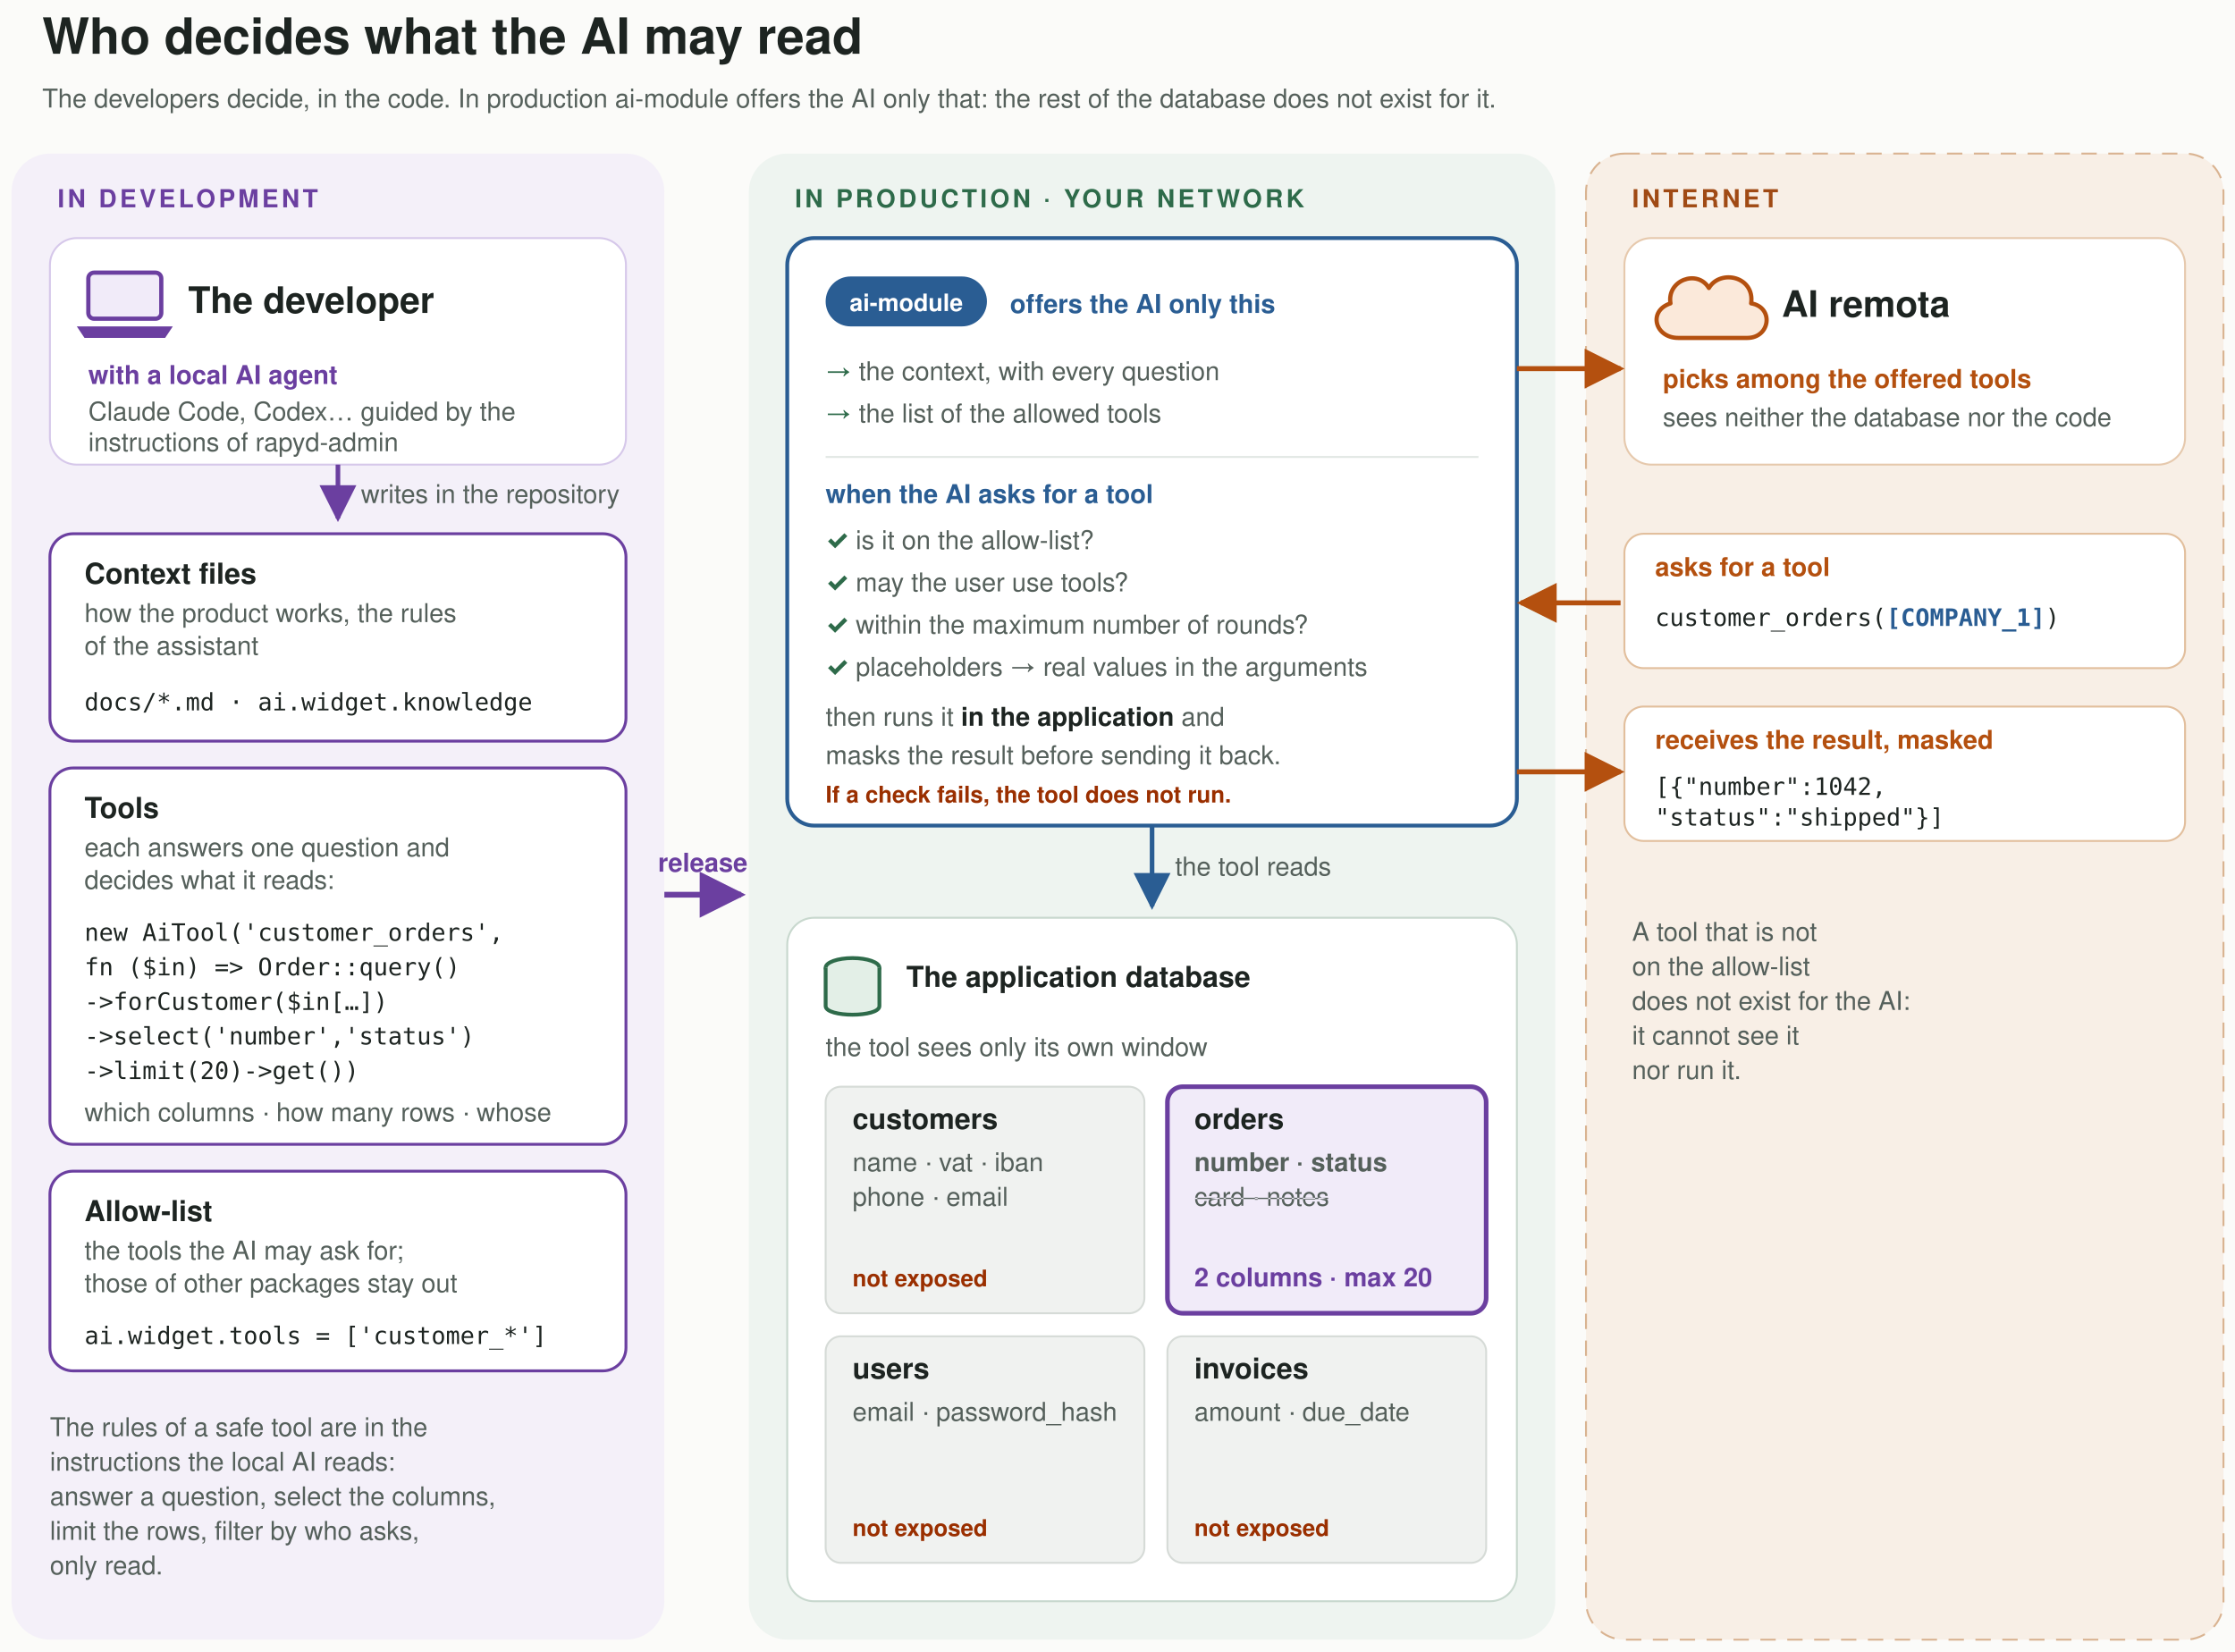
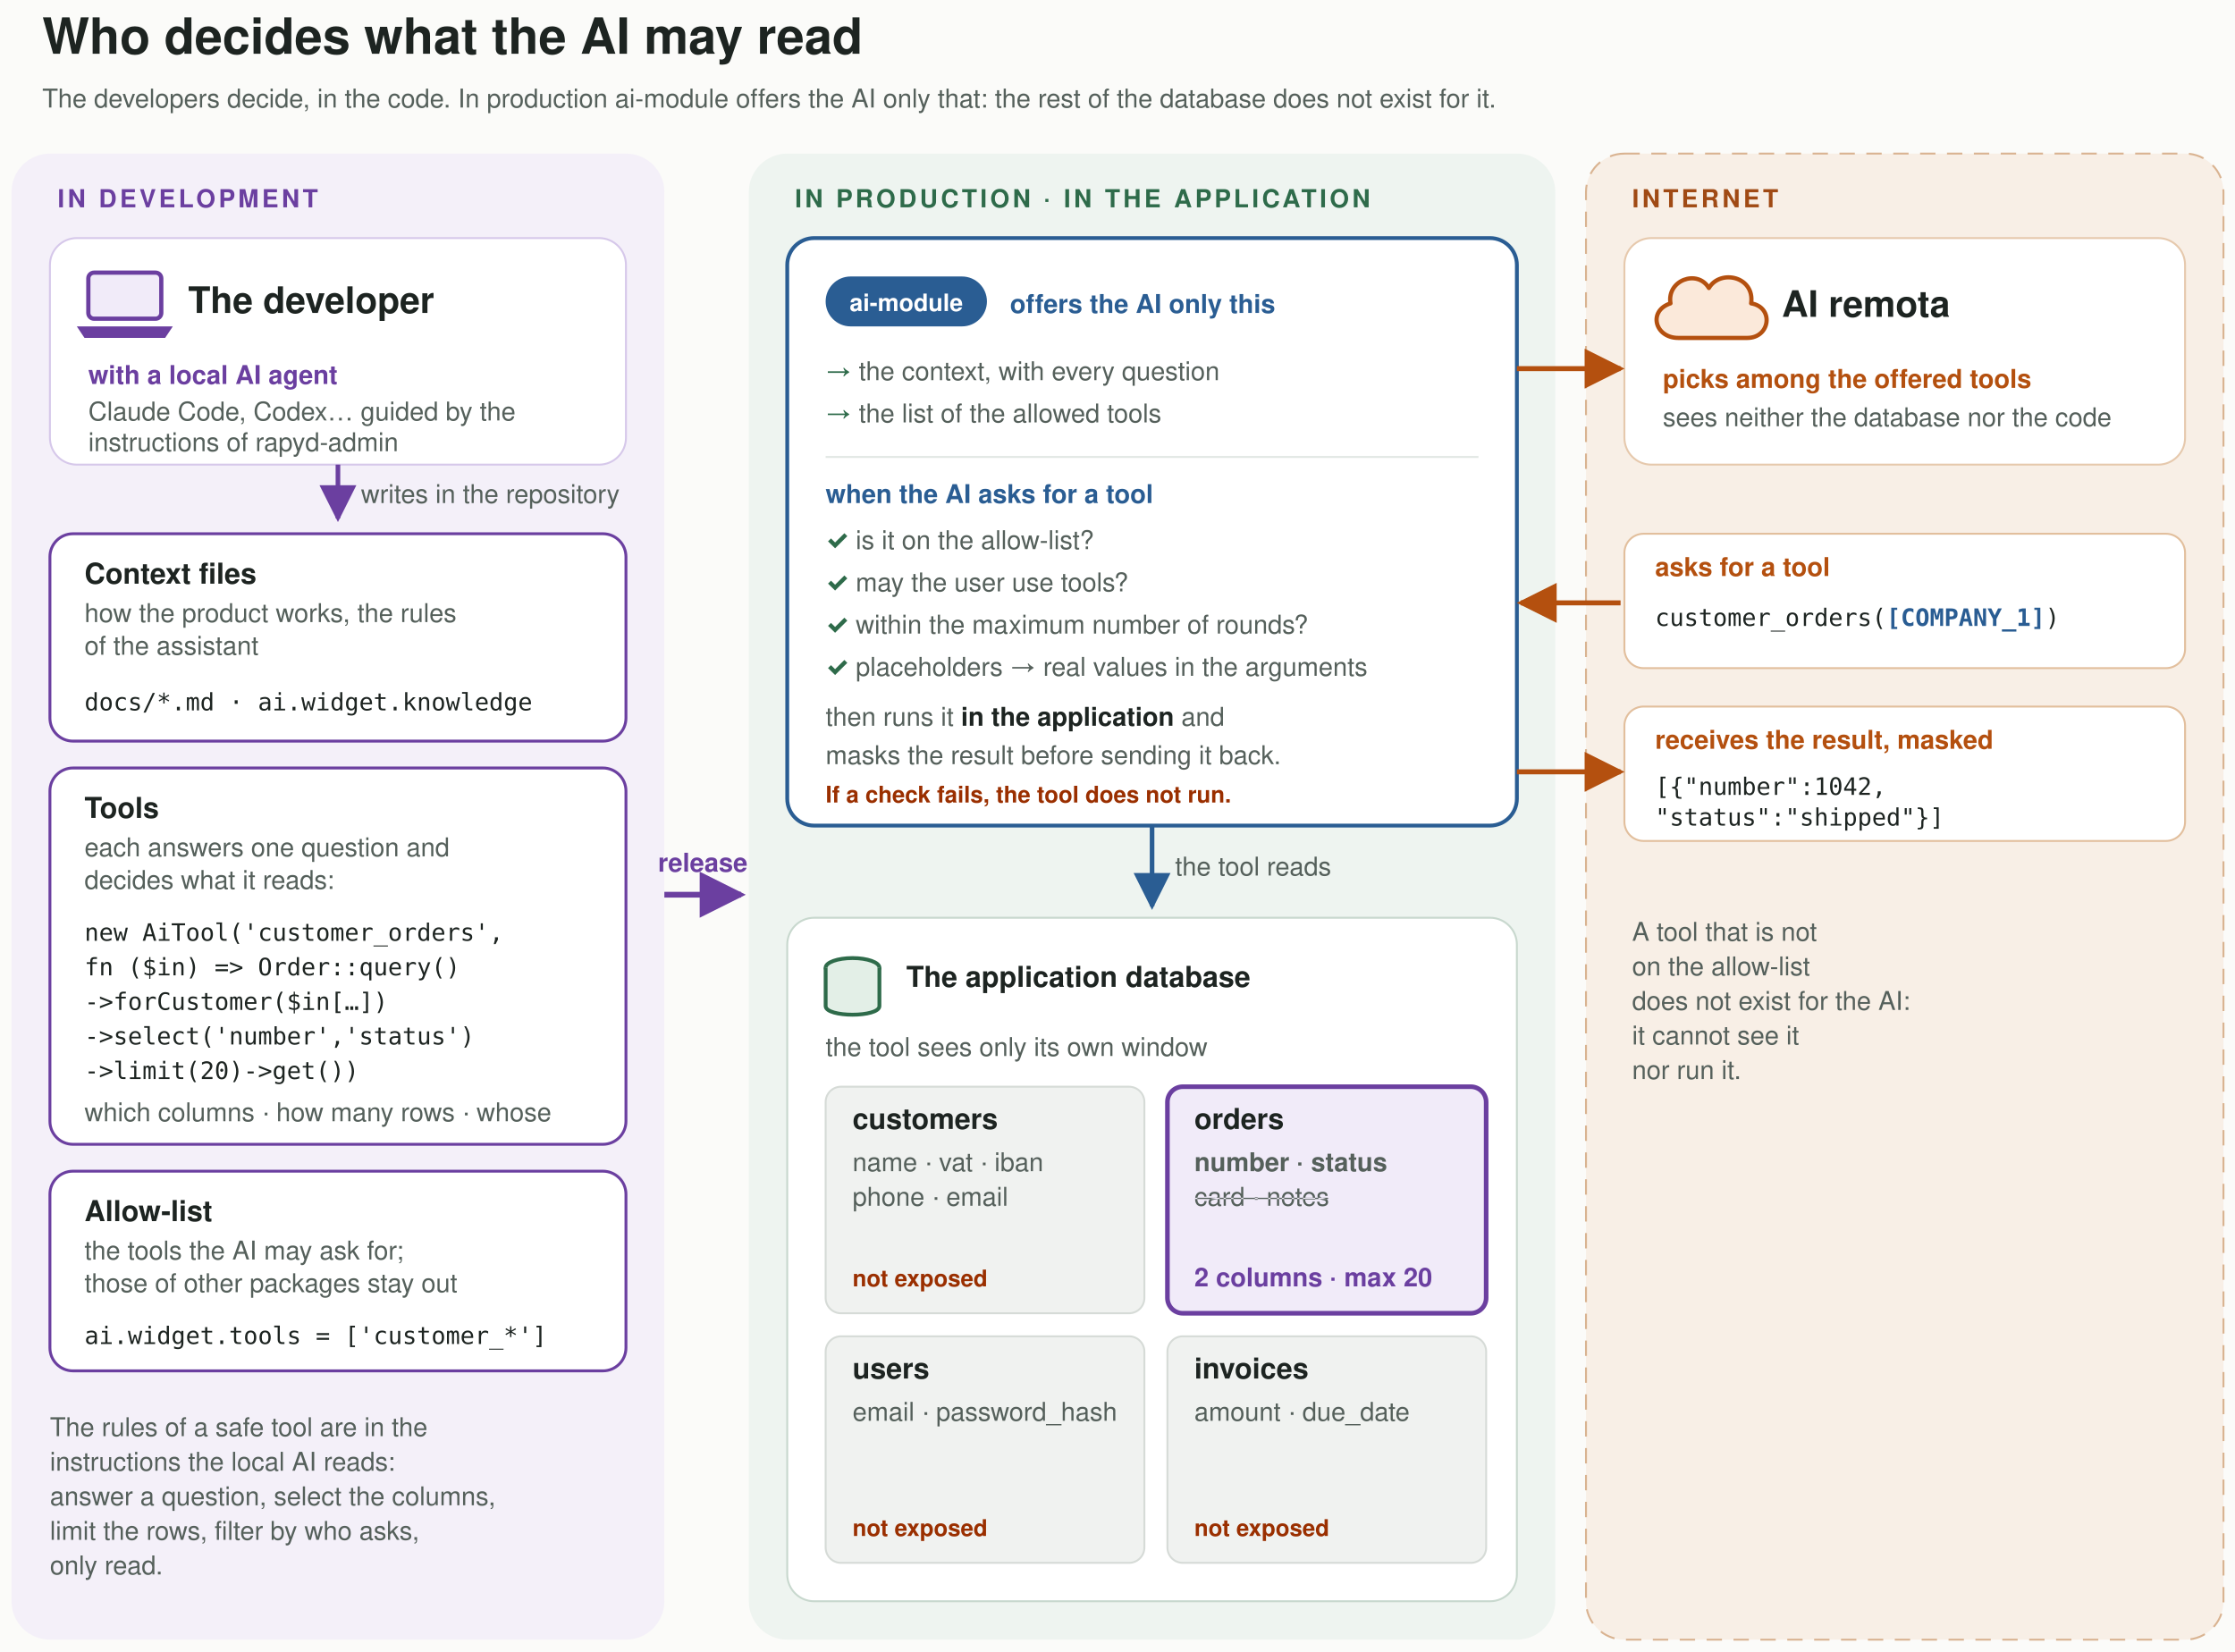
<svg xmlns="http://www.w3.org/2000/svg" viewBox="18 22 1164 860" width="1164" height="860" font-family="-apple-system, 'Segoe UI', Helvetica, Arial, sans-serif">
  <defs>
    <marker id="ct-v" viewBox="0 0 10 10" refX="9" refY="5" markerWidth="8" markerHeight="8" orient="auto-start-reverse">
      <path d="M0,0 L10,5 L0,10 z" fill="#6b3fa0" />
    </marker>
    <marker id="ct-b" viewBox="0 0 10 10" refX="9" refY="5" markerWidth="8" markerHeight="8" orient="auto-start-reverse">
      <path d="M0,0 L10,5 L0,10 z" fill="#2a5d93" />
    </marker>
    <marker id="ct-o" viewBox="0 0 10 10" refX="9" refY="5" markerWidth="8" markerHeight="8" orient="auto-start-reverse">
      <path d="M0,0 L10,5 L0,10 z" fill="#b4500f" />
    </marker>
    <style>
      .ct-h { font-size: 19px; font-weight: 800; fill: #1d2421; }
      .ct-t { font-size: 15px; font-weight: 800; fill: #1d2421; }
      .ct-d { font-size: 13.5px; fill: #55605b; }
      .ct-lab { font-size: 13.5px; font-weight: 800; }
      .ct-m { font-family: 'SFMono-Regular', Menlo, Consolas, monospace; font-size: 12.5px; fill: #1d2421; }
      .ct-ph { fill: #2a5d93; font-weight: 700; }
      .ct-zone { font-size: 13px; font-weight: 800; letter-spacing: 1.6px; }
      .ct-ok { fill: #2e6b4a; font-weight: 800; }
      .ct-no { font-size: 12px; fill: #9a2f00; font-weight: 700; }
    </style>
  </defs>
  <rect width="1200" height="900" fill="#fbfbf9" />
  <text x="40" y="50" font-size="26" font-weight="800" fill="#1d2421">Who decides what the AI may read</text>
  <text x="40" y="78" class="ct-d" font-size="15">The developers decide, in the code. In production ai-module offers the AI only that: the rest of the database does not exist for it.</text>
  <rect x="24" y="102" width="340" height="774" rx="20" fill="#f4f0f9" />
  <text x="48" y="130" class="ct-zone" fill="#6b3fa0">IN DEVELOPMENT</text>
  <rect x="44" y="146" width="300" height="118" rx="14" fill="#ffffff" stroke="#d6c8ea" />
  <rect x="64" y="164" width="38" height="24" rx="3" fill="#f1ebf9" stroke="#6b3fa0" stroke-width="2.2" />
  <path d="M58,192 H108 L104,198 H62 Z" fill="#6b3fa0" />
  <text x="116" y="185" class="ct-h">The developer</text>
  <text x="64" y="222" class="ct-lab" fill="#6b3fa0">with a local AI agent</text>
  <text x="64" y="241" class="ct-d">Claude Code, Codex… guided by the</text>
  <text x="64" y="257" class="ct-d">instructions of rapyd-admin</text>
  <line x1="194" y1="264" x2="194" y2="292" stroke="#6b3fa0" stroke-width="2.4" marker-end="url(#ct-v)" />
  <text x="206" y="284" class="ct-d" font-size="12.5">writes in the repository</text>
  <rect x="44" y="300" width="300" height="108" rx="12" fill="#ffffff" stroke="#6b3fa0" stroke-width="1.5" />
  <text x="62" y="326" class="ct-t">Context files</text>
  <text x="62" y="346" class="ct-d">how the product works, the rules</text>
  <text x="62" y="363" class="ct-d">of the assistant</text>
  <text x="62" y="392" class="ct-m" fill="#6b3fa0">docs/*.md · ai.widget.knowledge</text>
  <rect x="44" y="422" width="300" height="196" rx="12" fill="#ffffff" stroke="#6b3fa0" stroke-width="1.5" />
  <text x="62" y="448" class="ct-t">Tools</text>
  <text x="62" y="468" class="ct-d">each answers one question and</text>
  <text x="62" y="485" class="ct-d">decides what it reads:</text>
  <text x="62" y="512" class="ct-m">new AiTool('customer_orders',</text>
  <text x="62" y="530" class="ct-m">  fn ($in) =&gt; Order::query()</text>
  <text x="62" y="548" class="ct-m">  -&gt;forCustomer($in[…])</text>
  <text x="62" y="566" class="ct-m">  -&gt;select('number','status')</text>
  <text x="62" y="584" class="ct-m">  -&gt;limit(20)-&gt;get())</text>
  <text x="62" y="606" class="ct-d" font-size="12.5">which columns · how many rows · whose</text>
  <rect x="44" y="632" width="300" height="104" rx="12" fill="#ffffff" stroke="#6b3fa0" stroke-width="1.5" />
  <text x="62" y="658" class="ct-t">Allow-list</text>
  <text x="62" y="678" class="ct-d">the tools the AI may ask for;</text>
  <text x="62" y="695" class="ct-d">those of other packages stay out</text>
  <text x="62" y="722" class="ct-m" fill="#6b3fa0">ai.widget.tools = ['customer_*']</text>
  <text x="44" y="770" class="ct-d" font-size="12.5">The rules of a safe tool are in the</text>
  <text x="44" y="788" class="ct-d" font-size="12.5">instructions the local AI reads:</text>
  <text x="44" y="806" class="ct-d" font-size="12.5">answer a question, select the columns,</text>
  <text x="44" y="824" class="ct-d" font-size="12.5">limit the rows, filter by who asks,</text>
  <text x="44" y="842" class="ct-d" font-size="12.5">only read.</text>
  <path d="M364,488 H404" stroke="#6b3fa0" stroke-width="3" marker-end="url(#ct-v)" />
  <text x="384" y="476" class="ct-lab" fill="#6b3fa0" font-size="12" text-anchor="middle">release</text>
  <rect x="408" y="102" width="420" height="774" rx="20" fill="#eef4f0" />
-   <text x="432" y="130" class="ct-zone" fill="#2e6b4a">IN PRODUCTION · YOUR NETWORK</text>
+   <text x="432" y="130" class="ct-zone" fill="#2e6b4a">IN PRODUCTION · IN THE APPLICATION</text>
  <rect x="428" y="146" width="380" height="306" rx="14" fill="#ffffff" stroke="#2a5d93" stroke-width="2" />
  <rect x="448" y="166" width="84" height="26" rx="13" fill="#2a5d93" />
  <text x="490" y="184" font-size="12.5" font-weight="700" fill="#fff" text-anchor="middle">ai-module</text>
  <text x="544" y="185" class="ct-lab" fill="#2a5d93">offers the AI only this</text>
  <text x="448" y="220" class="ct-d">
    <tspan class="ct-ok">→</tspan> the context, with every question</text>
  <text x="448" y="242" class="ct-d">
    <tspan class="ct-ok">→</tspan> the list of the allowed tools</text>
  <line x1="448" y1="260" x2="788" y2="260" stroke="#e1e7e3" />
  <text x="448" y="284" class="ct-lab" fill="#2a5d93">when the AI asks for a tool</text>
  <text x="448" y="308" class="ct-d">
    <tspan class="ct-ok">✓</tspan> is it on the allow-list?</text>
  <text x="448" y="330" class="ct-d">
    <tspan class="ct-ok">✓</tspan> may the user use tools?</text>
  <text x="448" y="352" class="ct-d">
    <tspan class="ct-ok">✓</tspan> within the maximum number of rounds?</text>
  <text x="448" y="374" class="ct-d">
    <tspan class="ct-ok">✓</tspan> placeholders → real values in the arguments</text>
  <text x="448" y="400" class="ct-d">then runs it <tspan font-weight="700" fill="#1d2421">in the application</tspan> and</text>
  <text x="448" y="420" class="ct-d">masks the result before sending it back.</text>
  <text x="448" y="440" class="ct-no">If a check fails, the tool does not run.</text>
  <line x1="618" y1="452" x2="618" y2="494" stroke="#2a5d93" stroke-width="2.4" marker-end="url(#ct-b)" />
  <text x="630" y="478" class="ct-d" font-size="12.5">the tool reads</text>
  <rect x="428" y="500" width="380" height="356" rx="14" fill="#ffffff" stroke="#c8d8ce" />
  <ellipse cx="462" cy="526" rx="14" ry="5" fill="#e3efe7" stroke="#2e6b4a" stroke-width="2" />
  <path d="M448,526 V546 C448,552 476,552 476,546 V526" fill="#e3efe7" stroke="#2e6b4a" stroke-width="2" />
  <text x="490" y="536" class="ct-t">The application database</text>
  <text x="448" y="572" class="ct-d">the tool sees only its own window</text>
  <rect x="448" y="588" width="166" height="118" rx="8" fill="#f0f2f0" stroke="#d6dbd7" />
  <text x="462" y="610" class="ct-t" fill="#7b8580">customers</text>
  <text x="462" y="632" class="ct-d" font-size="12.5" fill="#8a948f">name · vat · iban</text>
  <text x="462" y="650" class="ct-d" font-size="12.5" fill="#8a948f">phone · email</text>
  <text x="462" y="692" class="ct-no">not exposed</text>
  <rect x="626" y="588" width="166" height="118" rx="8" fill="#f1ebf9" stroke="#6b3fa0" stroke-width="2.4" />
  <text x="640" y="610" class="ct-t" fill="#6b3fa0">orders</text>
  <text x="640" y="632" class="ct-d" font-size="12.5" fill="#1d2421" font-weight="700">number · status</text>
  <text x="640" y="650" class="ct-d" font-size="12.5" fill="#8a948f">
    <tspan text-decoration="line-through">card · notes</tspan>
  </text>
  <text x="640" y="692" class="ct-lab" fill="#6b3fa0" font-size="12">2 columns · max 20</text>
  <rect x="448" y="718" width="166" height="118" rx="8" fill="#f0f2f0" stroke="#d6dbd7" />
  <text x="462" y="740" class="ct-t" fill="#7b8580">users</text>
  <text x="462" y="762" class="ct-d" font-size="12.5" fill="#8a948f">email · password_hash</text>
  <text x="462" y="822" class="ct-no">not exposed</text>
  <rect x="626" y="718" width="166" height="118" rx="8" fill="#f0f2f0" stroke="#d6dbd7" />
  <text x="640" y="740" class="ct-t" fill="#7b8580">invoices</text>
  <text x="640" y="762" class="ct-d" font-size="12.5" fill="#8a948f">amount · due_date</text>
  <text x="640" y="822" class="ct-no">not exposed</text>
  <rect x="844" y="102" width="332" height="774" rx="20" fill="#f8efe6" stroke="#d9b391" stroke-dasharray="8 6" />
  <text x="868" y="130" class="ct-zone" fill="#a04a14">INTERNET</text>
  <rect x="864" y="146" width="292" height="118" rx="14" fill="#ffffff" stroke="#e6c9ad" />
  <path d="M892,198 C880,198 876,184 888,180 C886,168 902,162 908,172 C914,162 932,166 930,180 C942,182 940,198 928,198 Z" fill="#fbe9da" stroke="#b4500f" stroke-width="2.2" stroke-linejoin="round" />
  <text x="946" y="187" class="ct-h">AI remota</text>
  <text x="884" y="224" class="ct-lab" fill="#b4500f">picks among the offered tools</text>
  <text x="884" y="244" class="ct-d">sees neither the database nor the code</text>
  <path d="M808,214 H862" stroke="#b4500f" stroke-width="2.6" marker-end="url(#ct-o)" />
  <rect x="864" y="300" width="292" height="70" rx="10" fill="#ffffff" stroke="#e2bf9d" />
  <text x="880" y="322" class="ct-lab" fill="#b4500f">asks for a tool</text>
  <text x="880" y="348" class="ct-m">customer_orders(<tspan class="ct-ph">[COMPANY_1]</tspan>)</text>
  <path d="M862,336 H810" stroke="#b4500f" stroke-width="2.6" marker-end="url(#ct-o)" />
  <rect x="864" y="390" width="292" height="70" rx="10" fill="#ffffff" stroke="#e2bf9d" />
  <text x="880" y="412" class="ct-lab" fill="#b4500f">receives the result, masked</text>
  <text x="880" y="436" class="ct-m">[{"number":1042,</text>
  <text x="880" y="452" class="ct-m">  "status":"shipped"}]</text>
  <path d="M808,424 H862" stroke="#b4500f" stroke-width="2.6" marker-end="url(#ct-o)" />
  <text x="868" y="512" class="ct-d">A tool that is not</text>
  <text x="868" y="530" class="ct-d">on the allow-list</text>
  <text x="868" y="548" class="ct-d">does not exist for the AI:</text>
  <text x="868" y="566" class="ct-d">it cannot see it</text>
  <text x="868" y="584" class="ct-d">nor run it.</text>
</svg>
